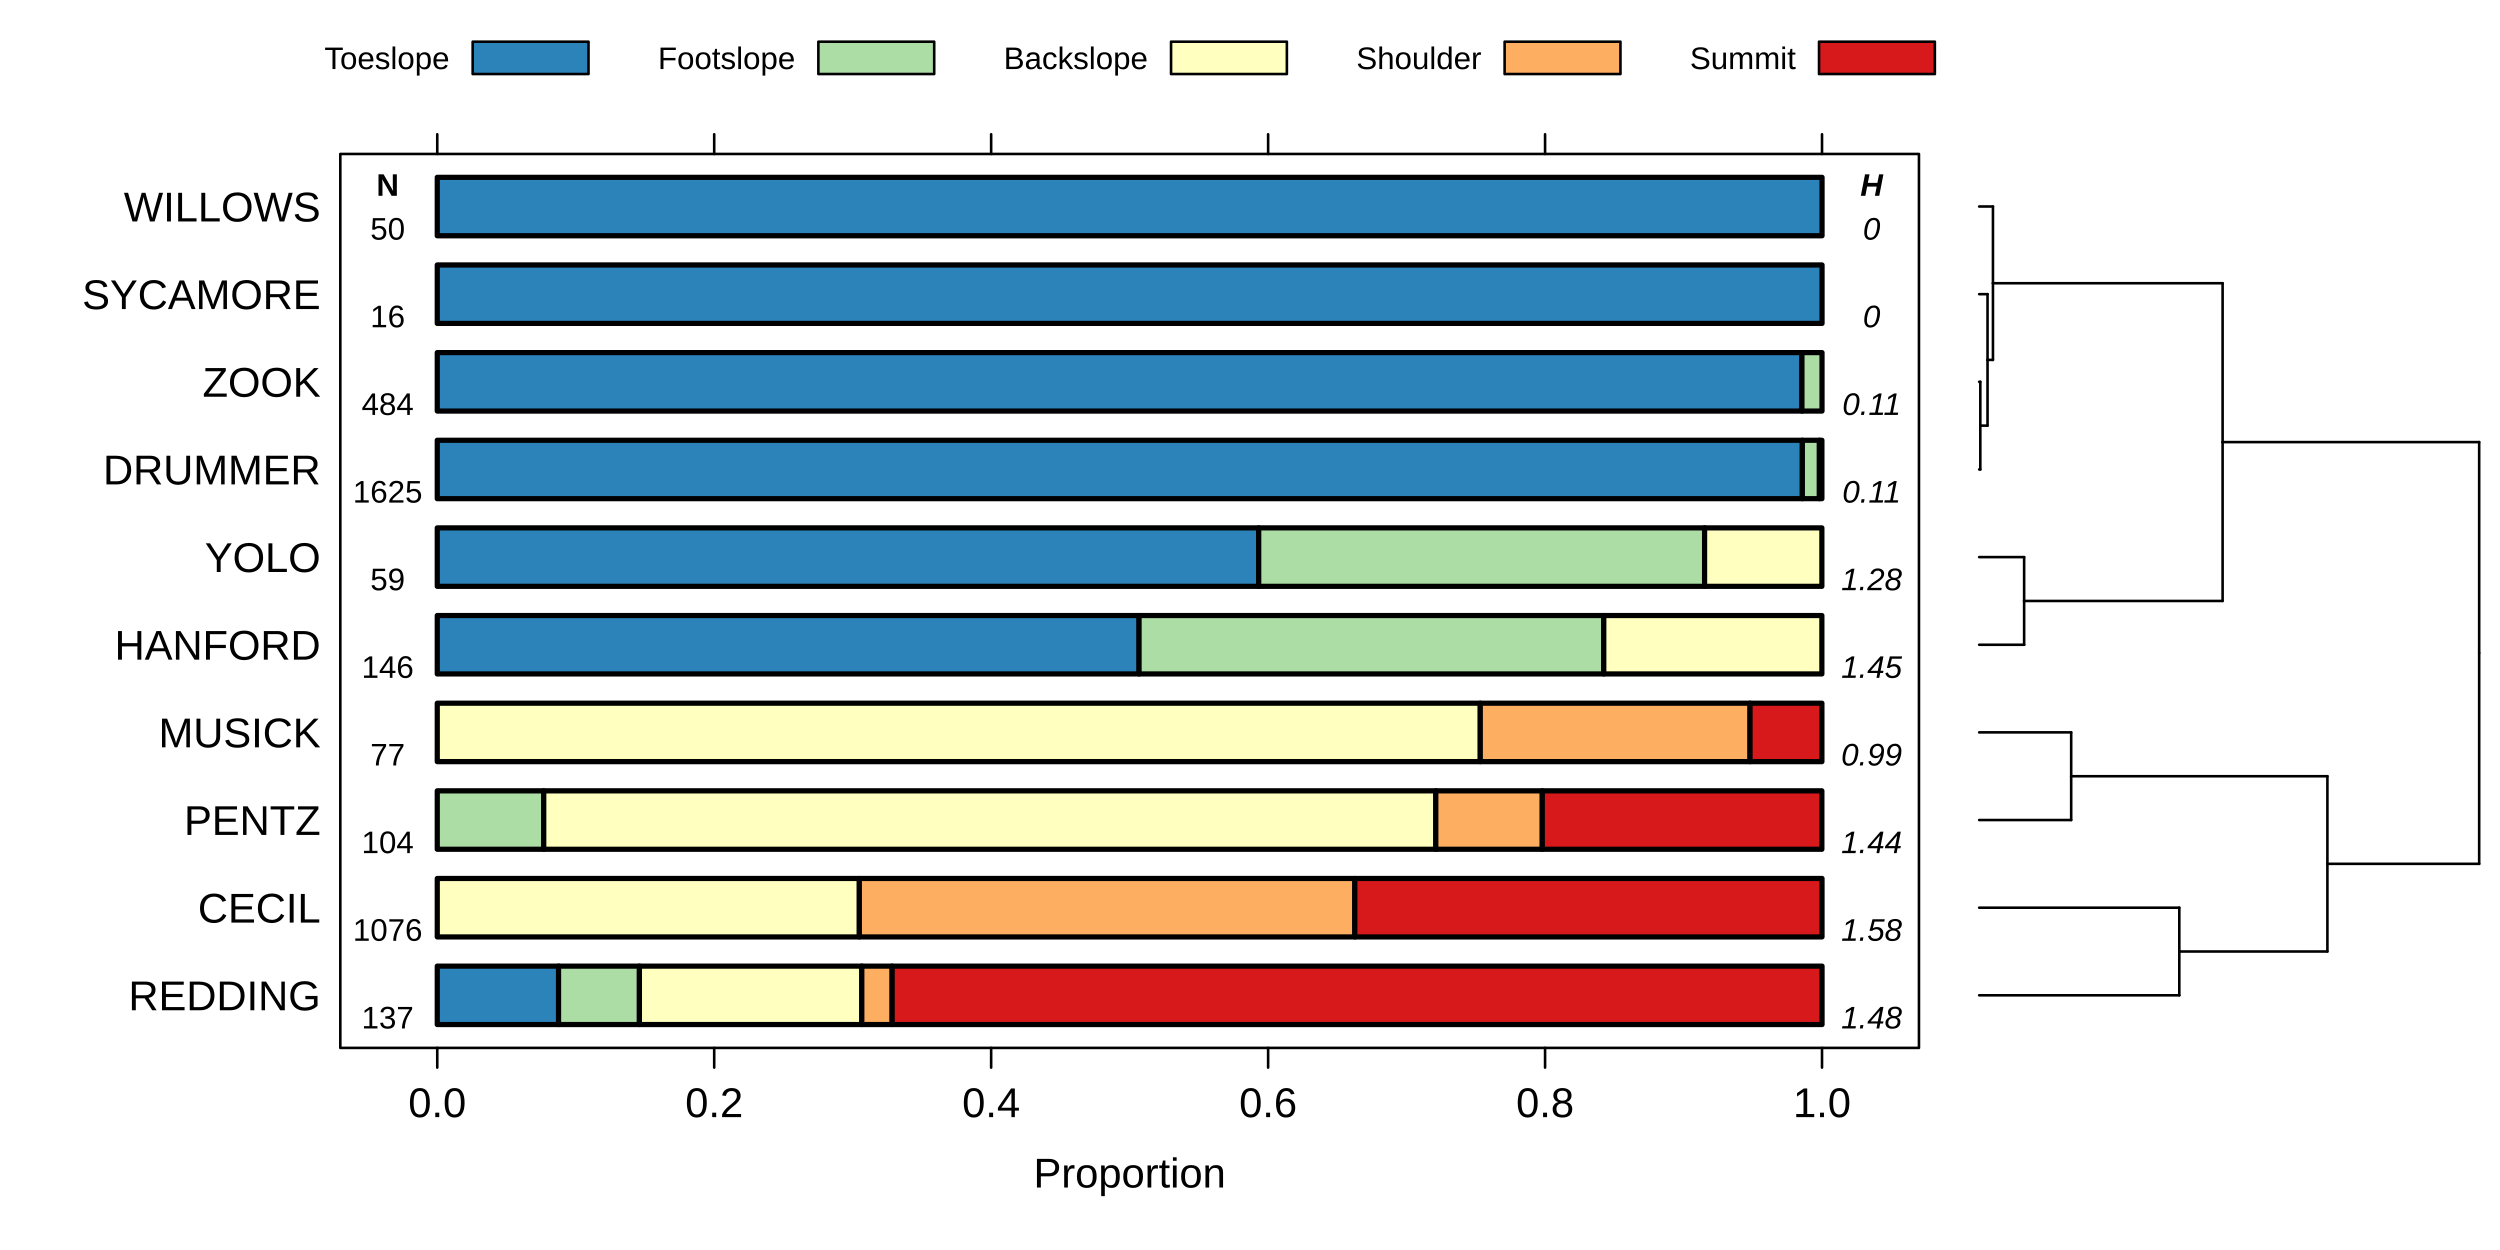
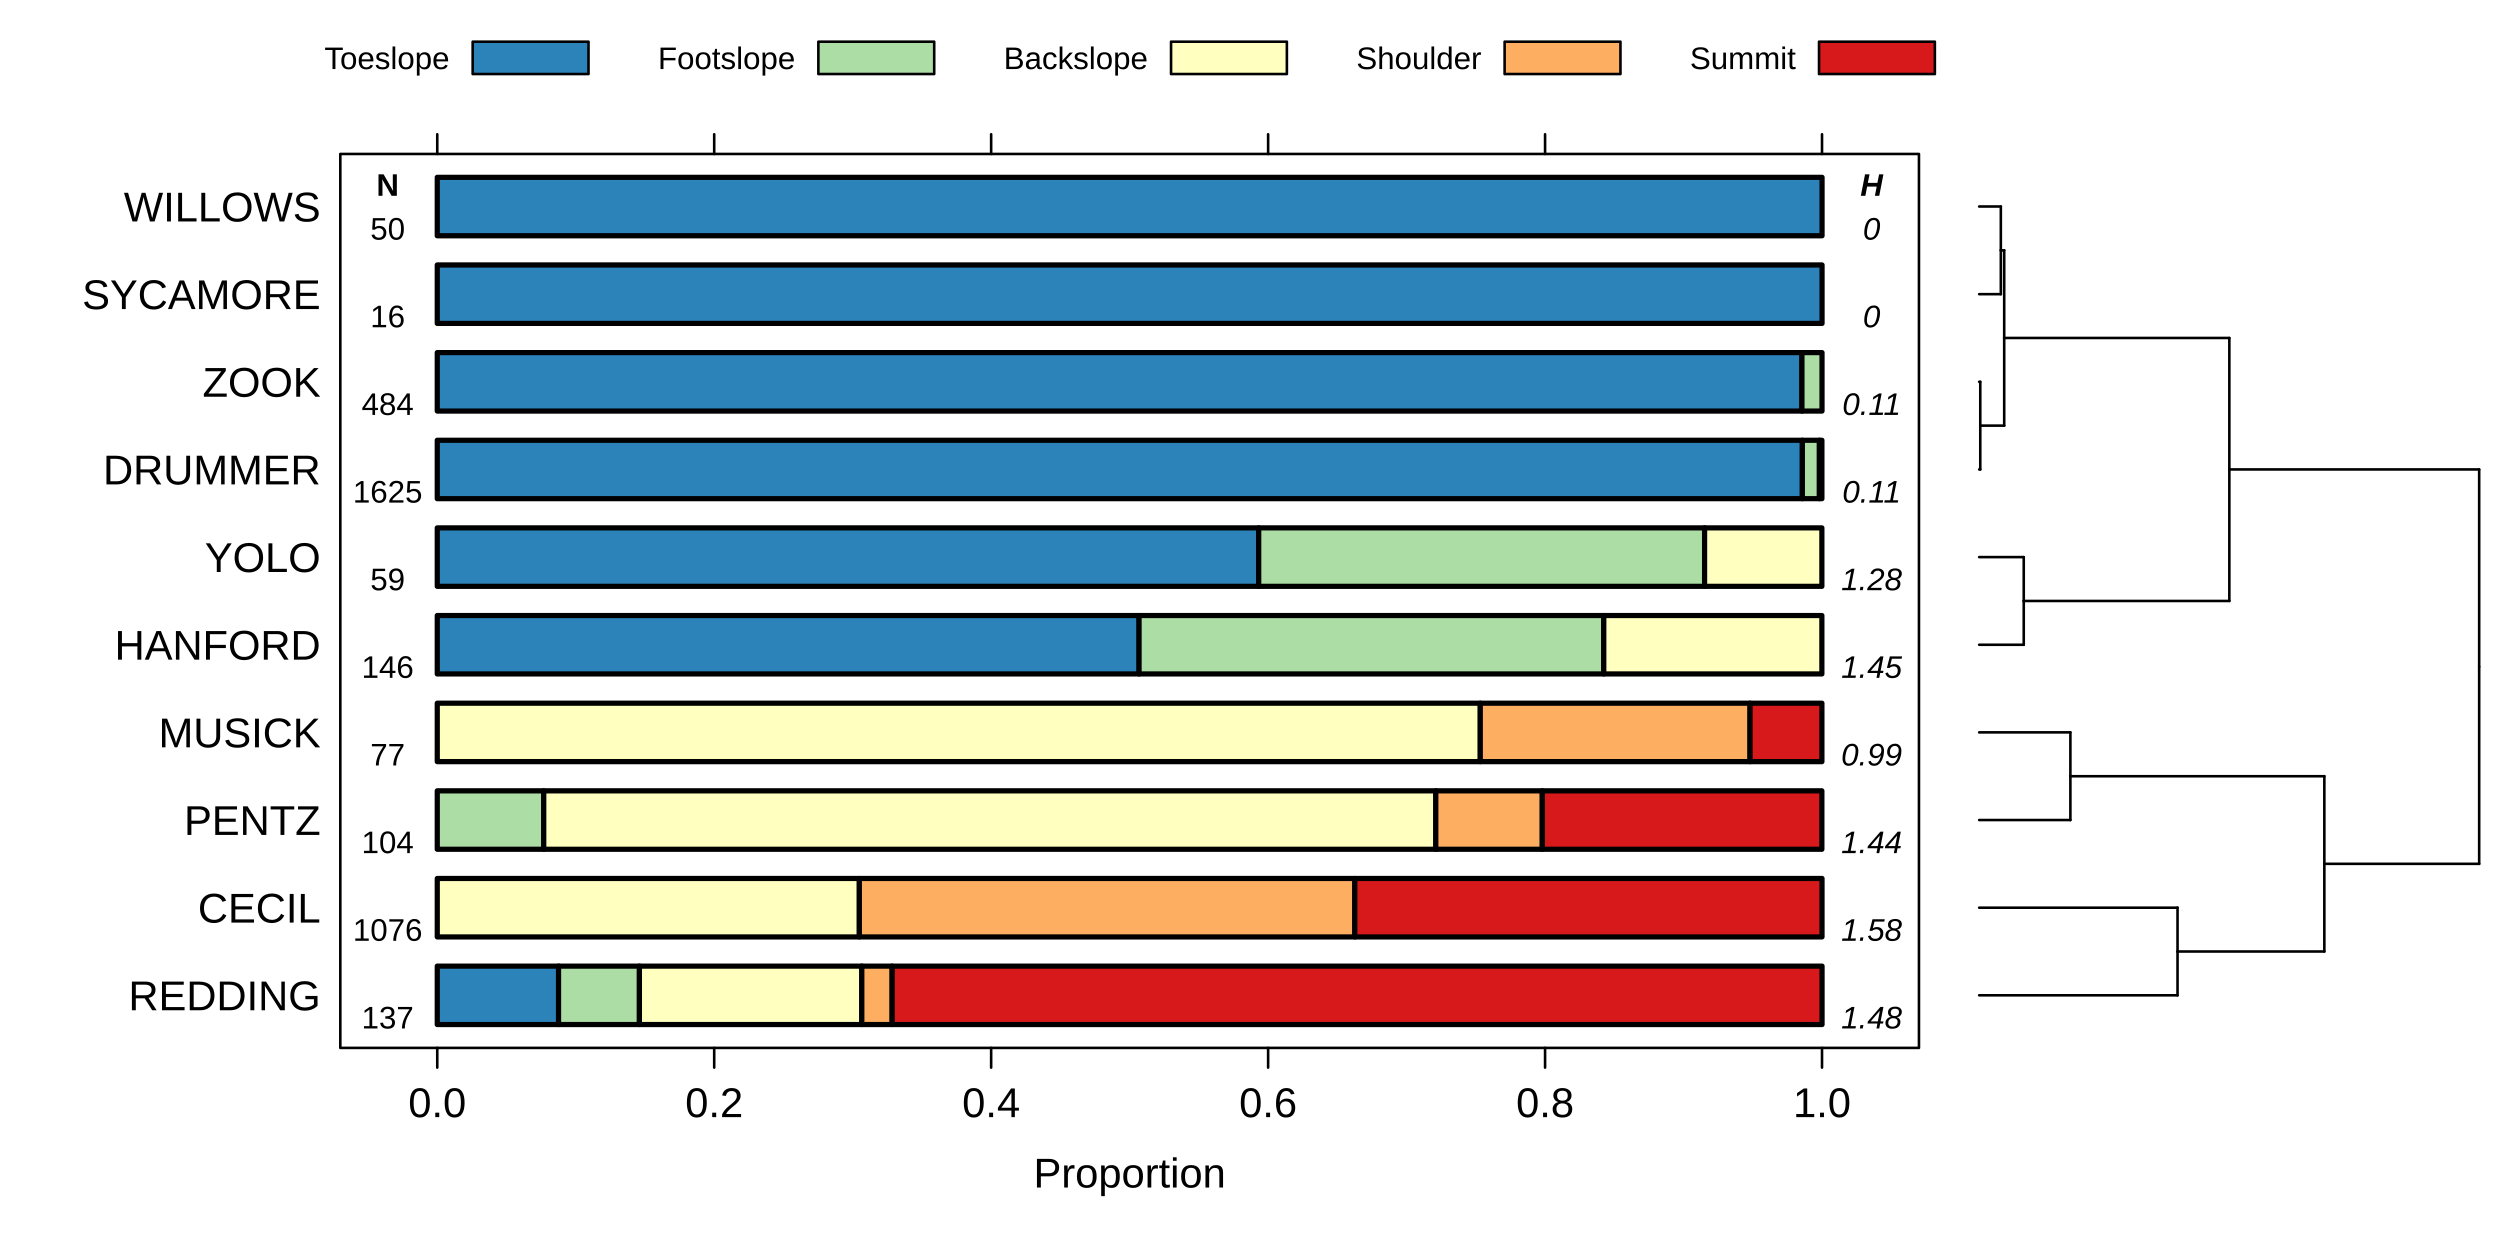
<svg xmlns="http://www.w3.org/2000/svg" width="720.00pt" height="360.00pt" viewBox="0 0 720.00 360.00">
  <g class="svglite">
    <defs>
      <style type="text/css">
    .svglite line, .svglite polyline, .svglite polygon, .svglite path, .svglite rect, .svglite circle {
      fill: none;
      stroke: #000000;
      stroke-linecap: round;
      stroke-linejoin: round;
      stroke-miterlimit: 10.00;
    }
    .svglite text {
      white-space: pre;
    }
    .svglite g.glyphgroup path {
      fill: inherit;
      stroke: none;
    }
  </style>
    </defs>
    <rect width="100%" height="100%" style="stroke: none; fill: #FFFFFF;" />
    <defs>
      <clipPath id="cpMC4wMHw3MjAuMDB8MC4wMHwzNjAuMDA=">
        <rect x="0.00" y="0.00" width="720.00" height="360.00" />
      </clipPath>
    </defs>
    <g clip-path="url(#cpMC4wMHw3MjAuMDB8MC4wMHwzNjAuMDA=)">
      <rect x="0.00" y="0.00" width="720.00" height="360.00" style="stroke-width: 0.75; stroke: none;" />
      <text x="325.34" y="342.00" text-anchor="middle" style="font-size: 12.00px; font-family: &quot;Arial&quot;;" textLength="55.36px" lengthAdjust="spacingAndGlyphs">Proportion</text>
    </g>
    <defs>
      <clipPath id="cpOTguMDF8NTUyLjY2fDQ0LjM0fDMwMS44MA==">
        <rect x="98.01" y="44.34" width="454.65" height="257.46" />
      </clipPath>
    </defs>
    <g clip-path="url(#cpOTguMDF8NTUyLjY2fDQ0LjM0fDMwMS44MA==)">
</g>
    <g clip-path="url(#cpMC4wMHw3MjAuMDB8MC4wMHwzNjAuMDA=)">
      <line x1="125.93" y1="44.34" x2="125.93" y2="38.67" style="stroke-width: 0.75;" />
      <line x1="205.69" y1="44.34" x2="205.69" y2="38.67" style="stroke-width: 0.75;" />
      <line x1="285.45" y1="44.34" x2="285.45" y2="38.67" style="stroke-width: 0.75;" />
      <line x1="365.22" y1="44.34" x2="365.22" y2="38.67" style="stroke-width: 0.75;" />
      <line x1="444.98" y1="44.34" x2="444.98" y2="38.67" style="stroke-width: 0.75;" />
      <line x1="524.74" y1="44.34" x2="524.74" y2="38.67" style="stroke-width: 0.75;" />
      <text x="92.34" y="290.95" text-anchor="end" style="font-size: 12.00px; font-family: &quot;Arial&quot;;" textLength="55.34px" lengthAdjust="spacingAndGlyphs">REDDING</text>
      <text x="92.34" y="265.71" text-anchor="end" style="font-size: 12.00px; font-family: &quot;Arial&quot;;" textLength="35.34px" lengthAdjust="spacingAndGlyphs">CECIL</text>
      <text x="92.34" y="240.47" text-anchor="end" style="font-size: 12.00px; font-family: &quot;Arial&quot;;" textLength="39.33px" lengthAdjust="spacingAndGlyphs">PENTZ</text>
      <text x="92.34" y="215.23" text-anchor="end" style="font-size: 12.00px; font-family: &quot;Arial&quot;;" textLength="46.67px" lengthAdjust="spacingAndGlyphs">MUSICK</text>
      <text x="92.34" y="189.99" text-anchor="end" style="font-size: 12.00px; font-family: &quot;Arial&quot;;" textLength="59.34px" lengthAdjust="spacingAndGlyphs">HANFORD</text>
      <text x="92.34" y="164.74" text-anchor="end" style="font-size: 12.00px; font-family: &quot;Arial&quot;;" textLength="33.33px" lengthAdjust="spacingAndGlyphs">YOLO</text>
      <text x="92.34" y="139.50" text-anchor="end" style="font-size: 12.00px; font-family: &quot;Arial&quot;;" textLength="62.69px" lengthAdjust="spacingAndGlyphs">DRUMMER</text>
      <text x="92.34" y="114.26" text-anchor="end" style="font-size: 12.00px; font-family: &quot;Arial&quot;;" textLength="33.98px" lengthAdjust="spacingAndGlyphs">ZOOK</text>
      <text x="92.34" y="89.02" text-anchor="end" style="font-size: 12.00px; font-family: &quot;Arial&quot;;" textLength="68.67px" lengthAdjust="spacingAndGlyphs">SYCAMORE</text>
      <text x="92.34" y="63.78" text-anchor="end" style="font-size: 12.00px; font-family: &quot;Arial&quot;;" textLength="56.66px" lengthAdjust="spacingAndGlyphs">WILLOWS</text>
      <line x1="125.93" y1="301.80" x2="125.93" y2="307.47" style="stroke-width: 0.75;" />
      <line x1="205.69" y1="301.80" x2="205.69" y2="307.47" style="stroke-width: 0.75;" />
      <line x1="285.45" y1="301.80" x2="285.45" y2="307.47" style="stroke-width: 0.75;" />
      <line x1="365.22" y1="301.80" x2="365.22" y2="307.47" style="stroke-width: 0.75;" />
      <line x1="444.98" y1="301.80" x2="444.98" y2="307.47" style="stroke-width: 0.75;" />
      <line x1="524.74" y1="301.80" x2="524.74" y2="307.47" style="stroke-width: 0.75;" />
      <text x="125.93" y="321.73" text-anchor="middle" style="font-size: 12.00px; font-family: &quot;Arial&quot;;" textLength="16.67px" lengthAdjust="spacingAndGlyphs">0.0</text>
      <text x="205.69" y="321.73" text-anchor="middle" style="font-size: 12.00px; font-family: &quot;Arial&quot;;" textLength="16.67px" lengthAdjust="spacingAndGlyphs">0.2</text>
      <text x="285.45" y="321.73" text-anchor="middle" style="font-size: 12.00px; font-family: &quot;Arial&quot;;" textLength="16.67px" lengthAdjust="spacingAndGlyphs">0.4</text>
      <text x="365.22" y="321.73" text-anchor="middle" style="font-size: 12.00px; font-family: &quot;Arial&quot;;" textLength="16.67px" lengthAdjust="spacingAndGlyphs">0.6</text>
      <text x="444.98" y="321.73" text-anchor="middle" style="font-size: 12.00px; font-family: &quot;Arial&quot;;" textLength="16.67px" lengthAdjust="spacingAndGlyphs">0.8</text>
      <text x="524.74" y="321.73" text-anchor="middle" style="font-size: 12.00px; font-family: &quot;Arial&quot;;" textLength="16.67px" lengthAdjust="spacingAndGlyphs">1.0</text>
    </g>
    <g clip-path="url(#cpOTguMDF8NTUyLjY2fDQ0LjM0fDMwMS44MA==)">
      <rect x="125.93" y="253.00" width="121.56" height="16.83" style="stroke-width: 1.50; fill: #FFFFBF;" />
      <rect x="247.49" y="253.00" width="142.70" height="16.83" style="stroke-width: 1.50; fill: #FDAE61;" />
      <rect x="390.18" y="253.00" width="134.56" height="16.83" style="stroke-width: 1.50; fill: #D7191C;" />
      <rect x="125.93" y="126.79" width="393.15" height="16.83" style="stroke-width: 1.50; fill: #2B83BA;" />
      <rect x="519.08" y="126.79" width="4.91" height="16.83" style="stroke-width: 1.50; fill: #ABDDA4;" />
      <rect x="523.99" y="126.79" width="0.72" height="16.83" style="stroke-width: 1.50; fill: #D7191C;" />
      <rect x="125.93" y="177.27" width="202.12" height="16.83" style="stroke-width: 1.50; fill: #2B83BA;" />
      <rect x="328.05" y="177.27" width="133.84" height="16.83" style="stroke-width: 1.50; fill: #ABDDA4;" />
      <rect x="461.89" y="177.27" width="62.81" height="16.83" style="stroke-width: 1.50; fill: #FFFFBF;" />
      <rect x="125.93" y="202.52" width="300.39" height="16.83" style="stroke-width: 1.50; fill: #FFFFBF;" />
      <rect x="426.32" y="202.52" width="77.69" height="16.83" style="stroke-width: 1.50; fill: #FDAE61;" />
      <rect x="504.01" y="202.52" width="20.70" height="16.83" style="stroke-width: 1.50; fill: #D7191C;" />
      <rect x="125.93" y="227.76" width="30.67" height="16.83" style="stroke-width: 1.50; fill: #ABDDA4;" />
      <rect x="156.60" y="227.76" width="256.92" height="16.83" style="stroke-width: 1.50; fill: #FFFFBF;" />
      <rect x="413.51" y="227.76" width="30.67" height="16.83" style="stroke-width: 1.50; fill: #FDAE61;" />
      <rect x="444.18" y="227.76" width="80.52" height="16.83" style="stroke-width: 1.50; fill: #D7191C;" />
      <rect x="125.93" y="278.24" width="34.94" height="16.83" style="stroke-width: 1.50; fill: #2B83BA;" />
      <rect x="160.86" y="278.24" width="23.29" height="16.83" style="stroke-width: 1.50; fill: #ABDDA4;" />
      <rect x="184.15" y="278.24" width="64.05" height="16.83" style="stroke-width: 1.50; fill: #FFFFBF;" />
      <rect x="248.20" y="278.24" width="8.73" height="16.83" style="stroke-width: 1.50; fill: #FDAE61;" />
      <rect x="256.94" y="278.24" width="267.81" height="16.83" style="stroke-width: 1.50; fill: #D7191C;" />
      <rect x="125.93" y="76.31" width="398.82" height="16.83" style="stroke-width: 1.50; fill: #2B83BA;" />
      <rect x="125.93" y="51.07" width="398.82" height="16.83" style="stroke-width: 1.50; fill: #2B83BA;" />
      <rect x="125.93" y="152.03" width="236.58" height="16.83" style="stroke-width: 1.50; fill: #2B83BA;" />
      <rect x="362.51" y="152.03" width="128.42" height="16.83" style="stroke-width: 1.50; fill: #ABDDA4;" />
      <rect x="490.92" y="152.03" width="33.78" height="16.83" style="stroke-width: 1.50; fill: #FFFFBF;" />
      <rect x="125.93" y="101.55" width="393.03" height="16.83" style="stroke-width: 1.50; fill: #2B83BA;" />
      <rect x="518.96" y="101.55" width="5.78" height="16.83" style="stroke-width: 1.50; fill: #ABDDA4;" />
      <text x="111.65" y="296.19" text-anchor="middle" style="font-size: 9.00px; font-family: &quot;Arial&quot;;" textLength="15.00px" lengthAdjust="spacingAndGlyphs">137</text>
      <text x="111.65" y="270.94" text-anchor="middle" style="font-size: 9.00px; font-family: &quot;Arial&quot;;" textLength="20.00px" lengthAdjust="spacingAndGlyphs">1076</text>
      <text x="111.65" y="245.70" text-anchor="middle" style="font-size: 9.00px; font-family: &quot;Arial&quot;;" textLength="15.00px" lengthAdjust="spacingAndGlyphs">104</text>
      <text x="111.65" y="220.46" text-anchor="middle" style="font-size: 9.00px; font-family: &quot;Arial&quot;;" textLength="10.00px" lengthAdjust="spacingAndGlyphs">77</text>
      <text x="111.65" y="195.22" text-anchor="middle" style="font-size: 9.00px; font-family: &quot;Arial&quot;;" textLength="15.00px" lengthAdjust="spacingAndGlyphs">146</text>
      <text x="111.65" y="169.98" text-anchor="middle" style="font-size: 9.00px; font-family: &quot;Arial&quot;;" textLength="10.00px" lengthAdjust="spacingAndGlyphs">59</text>
      <text x="111.65" y="144.74" text-anchor="middle" style="font-size: 9.00px; font-family: &quot;Arial&quot;;" textLength="20.00px" lengthAdjust="spacingAndGlyphs">1625</text>
      <text x="111.65" y="119.50" text-anchor="middle" style="font-size: 9.00px; font-family: &quot;Arial&quot;;" textLength="15.00px" lengthAdjust="spacingAndGlyphs">484</text>
      <text x="111.65" y="94.25" text-anchor="middle" style="font-size: 9.00px; font-family: &quot;Arial&quot;;" textLength="10.00px" lengthAdjust="spacingAndGlyphs">16</text>
      <text x="111.65" y="69.01" text-anchor="middle" style="font-size: 9.00px; font-family: &quot;Arial&quot;;" textLength="10.00px" lengthAdjust="spacingAndGlyphs">50</text>
      <text x="539.02" y="296.19" text-anchor="middle" style="font-size: 9.00px; font-style: italic; font-family: &quot;Arial&quot;;" textLength="17.50px" lengthAdjust="spacingAndGlyphs">1.48</text>
      <text x="539.02" y="270.94" text-anchor="middle" style="font-size: 9.00px; font-style: italic; font-family: &quot;Arial&quot;;" textLength="17.50px" lengthAdjust="spacingAndGlyphs">1.58</text>
      <text x="539.02" y="245.70" text-anchor="middle" style="font-size: 9.00px; font-style: italic; font-family: &quot;Arial&quot;;" textLength="17.50px" lengthAdjust="spacingAndGlyphs">1.44</text>
      <text x="539.02" y="220.46" text-anchor="middle" style="font-size: 9.00px; font-style: italic; font-family: &quot;Arial&quot;;" textLength="17.50px" lengthAdjust="spacingAndGlyphs">0.99</text>
      <text x="539.02" y="195.22" text-anchor="middle" style="font-size: 9.00px; font-style: italic; font-family: &quot;Arial&quot;;" textLength="17.50px" lengthAdjust="spacingAndGlyphs">1.45</text>
      <text x="539.02" y="169.98" text-anchor="middle" style="font-size: 9.00px; font-style: italic; font-family: &quot;Arial&quot;;" textLength="17.50px" lengthAdjust="spacingAndGlyphs">1.28</text>
      <text x="539.02" y="144.74" text-anchor="middle" style="font-size: 9.00px; font-style: italic; font-family: &quot;Arial&quot;;" textLength="16.83px" lengthAdjust="spacingAndGlyphs">0.11</text>
      <text x="539.02" y="119.50" text-anchor="middle" style="font-size: 9.00px; font-style: italic; font-family: &quot;Arial&quot;;" textLength="16.83px" lengthAdjust="spacingAndGlyphs">0.11</text>
      <text x="539.02" y="94.25" text-anchor="middle" style="font-size: 9.00px; font-style: italic; font-family: &quot;Arial&quot;;" textLength="5.00px" lengthAdjust="spacingAndGlyphs">0</text>
      <text x="539.02" y="69.01" text-anchor="middle" style="font-size: 9.00px; font-style: italic; font-family: &quot;Arial&quot;;" textLength="5.00px" lengthAdjust="spacingAndGlyphs">0</text>
      <text x="111.65" y="56.39" text-anchor="middle" style="font-size: 9.00px; font-weight: bold; font-family: &quot;Arial&quot;;" textLength="6.50px" lengthAdjust="spacingAndGlyphs">N</text>
      <text x="539.02" y="56.39" text-anchor="middle" style="font-size: 9.00px; font-weight: bold; font-style: italic; font-family: &quot;Arial&quot;;" textLength="6.50px" lengthAdjust="spacingAndGlyphs">H</text>
    </g>
    <g clip-path="url(#cpMC4wMHw3MjAuMDB8MC4wMHwzNjAuMDA=)">
      <rect x="98.01" y="44.34" width="454.65" height="257.46" style="stroke-width: 0.75;" />
      <rect x="90.10" y="12.00" width="470.48" height="9.33" style="stroke-width: 0.75; stroke: none;" />
      <text x="93.43" y="19.89" style="font-size: 9.00px; font-family: &quot;Arial&quot;;" textLength="36.00px" lengthAdjust="spacingAndGlyphs">Toeslope</text>
      <text x="189.50" y="19.89" style="font-size: 9.00px; font-family: &quot;Arial&quot;;" textLength="39.50px" lengthAdjust="spacingAndGlyphs">Footslope</text>
      <text x="289.07" y="19.89" style="font-size: 9.00px; font-family: &quot;Arial&quot;;" textLength="41.50px" lengthAdjust="spacingAndGlyphs">Backslope</text>
      <text x="390.63" y="19.89" style="font-size: 9.00px; font-family: &quot;Arial&quot;;" textLength="36.00px" lengthAdjust="spacingAndGlyphs">Shoulder</text>
      <text x="486.70" y="19.89" style="font-size: 9.00px; font-family: &quot;Arial&quot;;" textLength="30.50px" lengthAdjust="spacingAndGlyphs">Summit</text>
      <rect x="136.13" y="12.00" width="33.36" height="9.33" style="stroke-width: 0.75; fill: #2B83BA;" />
      <rect x="235.69" y="12.00" width="33.36" height="9.33" style="stroke-width: 0.75; fill: #ABDDA4;" />
      <rect x="337.26" y="12.00" width="33.36" height="9.33" style="stroke-width: 0.75; fill: #FFFFBF;" />
      <rect x="433.33" y="12.00" width="33.36" height="9.33" style="stroke-width: 0.75; fill: #FDAE61;" />
      <rect x="523.88" y="12.00" width="33.36" height="9.33" style="stroke-width: 0.75; fill: #D7191C;" />
-       <line x1="714.00" y1="188.05" x2="714.00" y2="248.79" style="stroke-width: 0.75;" />
-       <line x1="714.00" y1="248.79" x2="670.29" y2="248.79" style="stroke-width: 0.75;" />
-       <line x1="714.00" y1="188.05" x2="714.00" y2="127.32" style="stroke-width: 0.75;" />
-       <line x1="714.00" y1="127.32" x2="640.11" y2="127.32" style="stroke-width: 0.75;" />
-       <line x1="670.29" y1="248.79" x2="670.29" y2="274.03" style="stroke-width: 0.75;" />
-       <line x1="670.29" y1="274.03" x2="627.64" y2="274.03" style="stroke-width: 0.75;" />
-       <line x1="670.29" y1="248.79" x2="670.29" y2="223.55" style="stroke-width: 0.75;" />
-       <line x1="670.29" y1="223.55" x2="596.50" y2="223.55" style="stroke-width: 0.75;" />
-       <line x1="627.64" y1="274.03" x2="627.64" y2="286.65" style="stroke-width: 0.75;" />
-       <line x1="627.64" y1="286.65" x2="570.00" y2="286.65" style="stroke-width: 0.75;" />
-       <line x1="627.64" y1="274.03" x2="627.64" y2="261.41" style="stroke-width: 0.75;" />
-       <line x1="627.64" y1="261.41" x2="570.00" y2="261.41" style="stroke-width: 0.75;" />
-       <line x1="596.50" y1="223.55" x2="596.50" y2="236.17" style="stroke-width: 0.75;" />
-       <line x1="596.50" y1="236.17" x2="570.00" y2="236.17" style="stroke-width: 0.75;" />
-       <line x1="596.50" y1="223.55" x2="596.50" y2="210.93" style="stroke-width: 0.75;" />
-       <line x1="596.50" y1="210.93" x2="570.00" y2="210.93" style="stroke-width: 0.75;" />
-       <line x1="640.11" y1="127.32" x2="640.11" y2="173.07" style="stroke-width: 0.75;" />
-       <line x1="640.11" y1="173.07" x2="582.95" y2="173.07" style="stroke-width: 0.75;" />
-       <line x1="640.11" y1="127.32" x2="640.11" y2="81.57" style="stroke-width: 0.75;" />
-       <line x1="640.11" y1="81.57" x2="573.97" y2="81.57" style="stroke-width: 0.75;" />
-       <line x1="582.95" y1="173.07" x2="582.95" y2="185.69" style="stroke-width: 0.75;" />
-       <line x1="582.95" y1="185.69" x2="570.00" y2="185.69" style="stroke-width: 0.75;" />
-       <line x1="582.95" y1="173.07" x2="582.95" y2="160.45" style="stroke-width: 0.75;" />
-       <line x1="582.95" y1="160.45" x2="570.00" y2="160.45" style="stroke-width: 0.75;" />
-       <line x1="573.97" y1="81.57" x2="573.97" y2="103.65" style="stroke-width: 0.75;" />
-       <line x1="573.97" y1="103.65" x2="572.41" y2="103.65" style="stroke-width: 0.75;" />
-       <line x1="573.97" y1="81.57" x2="573.97" y2="59.48" style="stroke-width: 0.75;" />
-       <line x1="573.97" y1="59.48" x2="570.00" y2="59.48" style="stroke-width: 0.75;" />
-       <line x1="572.41" y1="103.65" x2="572.41" y2="122.58" style="stroke-width: 0.75;" />
-       <line x1="572.41" y1="122.58" x2="570.33" y2="122.58" style="stroke-width: 0.75;" />
-       <line x1="572.41" y1="103.65" x2="572.41" y2="84.72" style="stroke-width: 0.75;" />
-       <line x1="572.41" y1="84.72" x2="570.00" y2="84.72" style="stroke-width: 0.75;" />
-       <line x1="570.33" y1="122.58" x2="570.33" y2="135.20" style="stroke-width: 0.75;" />
-       <line x1="570.33" y1="135.20" x2="570.00" y2="135.20" style="stroke-width: 0.75;" />
-       <line x1="570.33" y1="122.58" x2="570.33" y2="109.96" style="stroke-width: 0.75;" />
-       <line x1="570.33" y1="109.96" x2="570.00" y2="109.96" style="stroke-width: 0.75;" />
+       <line x1="714.00" y1="192.00" x2="714.00" y2="248.79" style="stroke-width: 0.75;" />
+       <line x1="714.00" y1="248.79" x2="669.41" y2="248.79" style="stroke-width: 0.75;" />
+       <line x1="714.00" y1="192.00" x2="714.00" y2="135.20" style="stroke-width: 0.75;" />
+       <line x1="714.00" y1="135.20" x2="642.05" y2="135.20" style="stroke-width: 0.75;" />
+       <line x1="669.41" y1="248.79" x2="669.41" y2="274.03" style="stroke-width: 0.75;" />
+       <line x1="669.41" y1="274.03" x2="627.13" y2="274.03" style="stroke-width: 0.75;" />
+       <line x1="669.41" y1="248.79" x2="669.41" y2="223.55" style="stroke-width: 0.75;" />
+       <line x1="669.41" y1="223.55" x2="596.27" y2="223.55" style="stroke-width: 0.75;" />
+       <line x1="627.13" y1="274.03" x2="627.13" y2="286.65" style="stroke-width: 0.75;" />
+       <line x1="627.13" y1="286.65" x2="570.00" y2="286.65" style="stroke-width: 0.75;" />
+       <line x1="627.13" y1="274.03" x2="627.13" y2="261.41" style="stroke-width: 0.75;" />
+       <line x1="627.13" y1="261.41" x2="570.00" y2="261.41" style="stroke-width: 0.75;" />
+       <line x1="596.27" y1="223.55" x2="596.27" y2="236.17" style="stroke-width: 0.75;" />
+       <line x1="596.27" y1="236.17" x2="570.00" y2="236.17" style="stroke-width: 0.75;" />
+       <line x1="596.27" y1="223.55" x2="596.27" y2="210.93" style="stroke-width: 0.75;" />
+       <line x1="596.27" y1="210.93" x2="570.00" y2="210.93" style="stroke-width: 0.75;" />
+       <line x1="642.05" y1="135.20" x2="642.05" y2="173.07" style="stroke-width: 0.75;" />
+       <line x1="642.05" y1="173.07" x2="582.84" y2="173.07" style="stroke-width: 0.75;" />
+       <line x1="642.05" y1="135.20" x2="642.05" y2="97.34" style="stroke-width: 0.75;" />
+       <line x1="642.05" y1="97.34" x2="577.21" y2="97.34" style="stroke-width: 0.75;" />
+       <line x1="582.84" y1="173.07" x2="582.84" y2="185.69" style="stroke-width: 0.75;" />
+       <line x1="582.84" y1="185.69" x2="570.00" y2="185.69" style="stroke-width: 0.75;" />
+       <line x1="582.84" y1="173.07" x2="582.84" y2="160.45" style="stroke-width: 0.75;" />
+       <line x1="582.84" y1="160.45" x2="570.00" y2="160.45" style="stroke-width: 0.75;" />
+       <line x1="577.21" y1="97.34" x2="577.21" y2="122.58" style="stroke-width: 0.75;" />
+       <line x1="577.21" y1="122.58" x2="570.32" y2="122.58" style="stroke-width: 0.75;" />
+       <line x1="577.21" y1="97.34" x2="577.21" y2="72.10" style="stroke-width: 0.75;" />
+       <line x1="577.21" y1="72.10" x2="576.24" y2="72.10" style="stroke-width: 0.75;" />
+       <line x1="570.32" y1="122.58" x2="570.32" y2="135.20" style="stroke-width: 0.75;" />
+       <line x1="570.32" y1="135.20" x2="570.00" y2="135.20" style="stroke-width: 0.75;" />
+       <line x1="570.32" y1="122.58" x2="570.32" y2="109.96" style="stroke-width: 0.75;" />
+       <line x1="570.32" y1="109.96" x2="570.00" y2="109.96" style="stroke-width: 0.75;" />
+       <line x1="576.24" y1="72.10" x2="576.24" y2="84.72" style="stroke-width: 0.75;" />
+       <line x1="576.24" y1="84.72" x2="570.00" y2="84.72" style="stroke-width: 0.75;" />
+       <line x1="576.24" y1="72.10" x2="576.24" y2="59.48" style="stroke-width: 0.75;" />
+       <line x1="576.24" y1="59.48" x2="570.00" y2="59.48" style="stroke-width: 0.75;" />
    </g>
  </g>
</svg>
